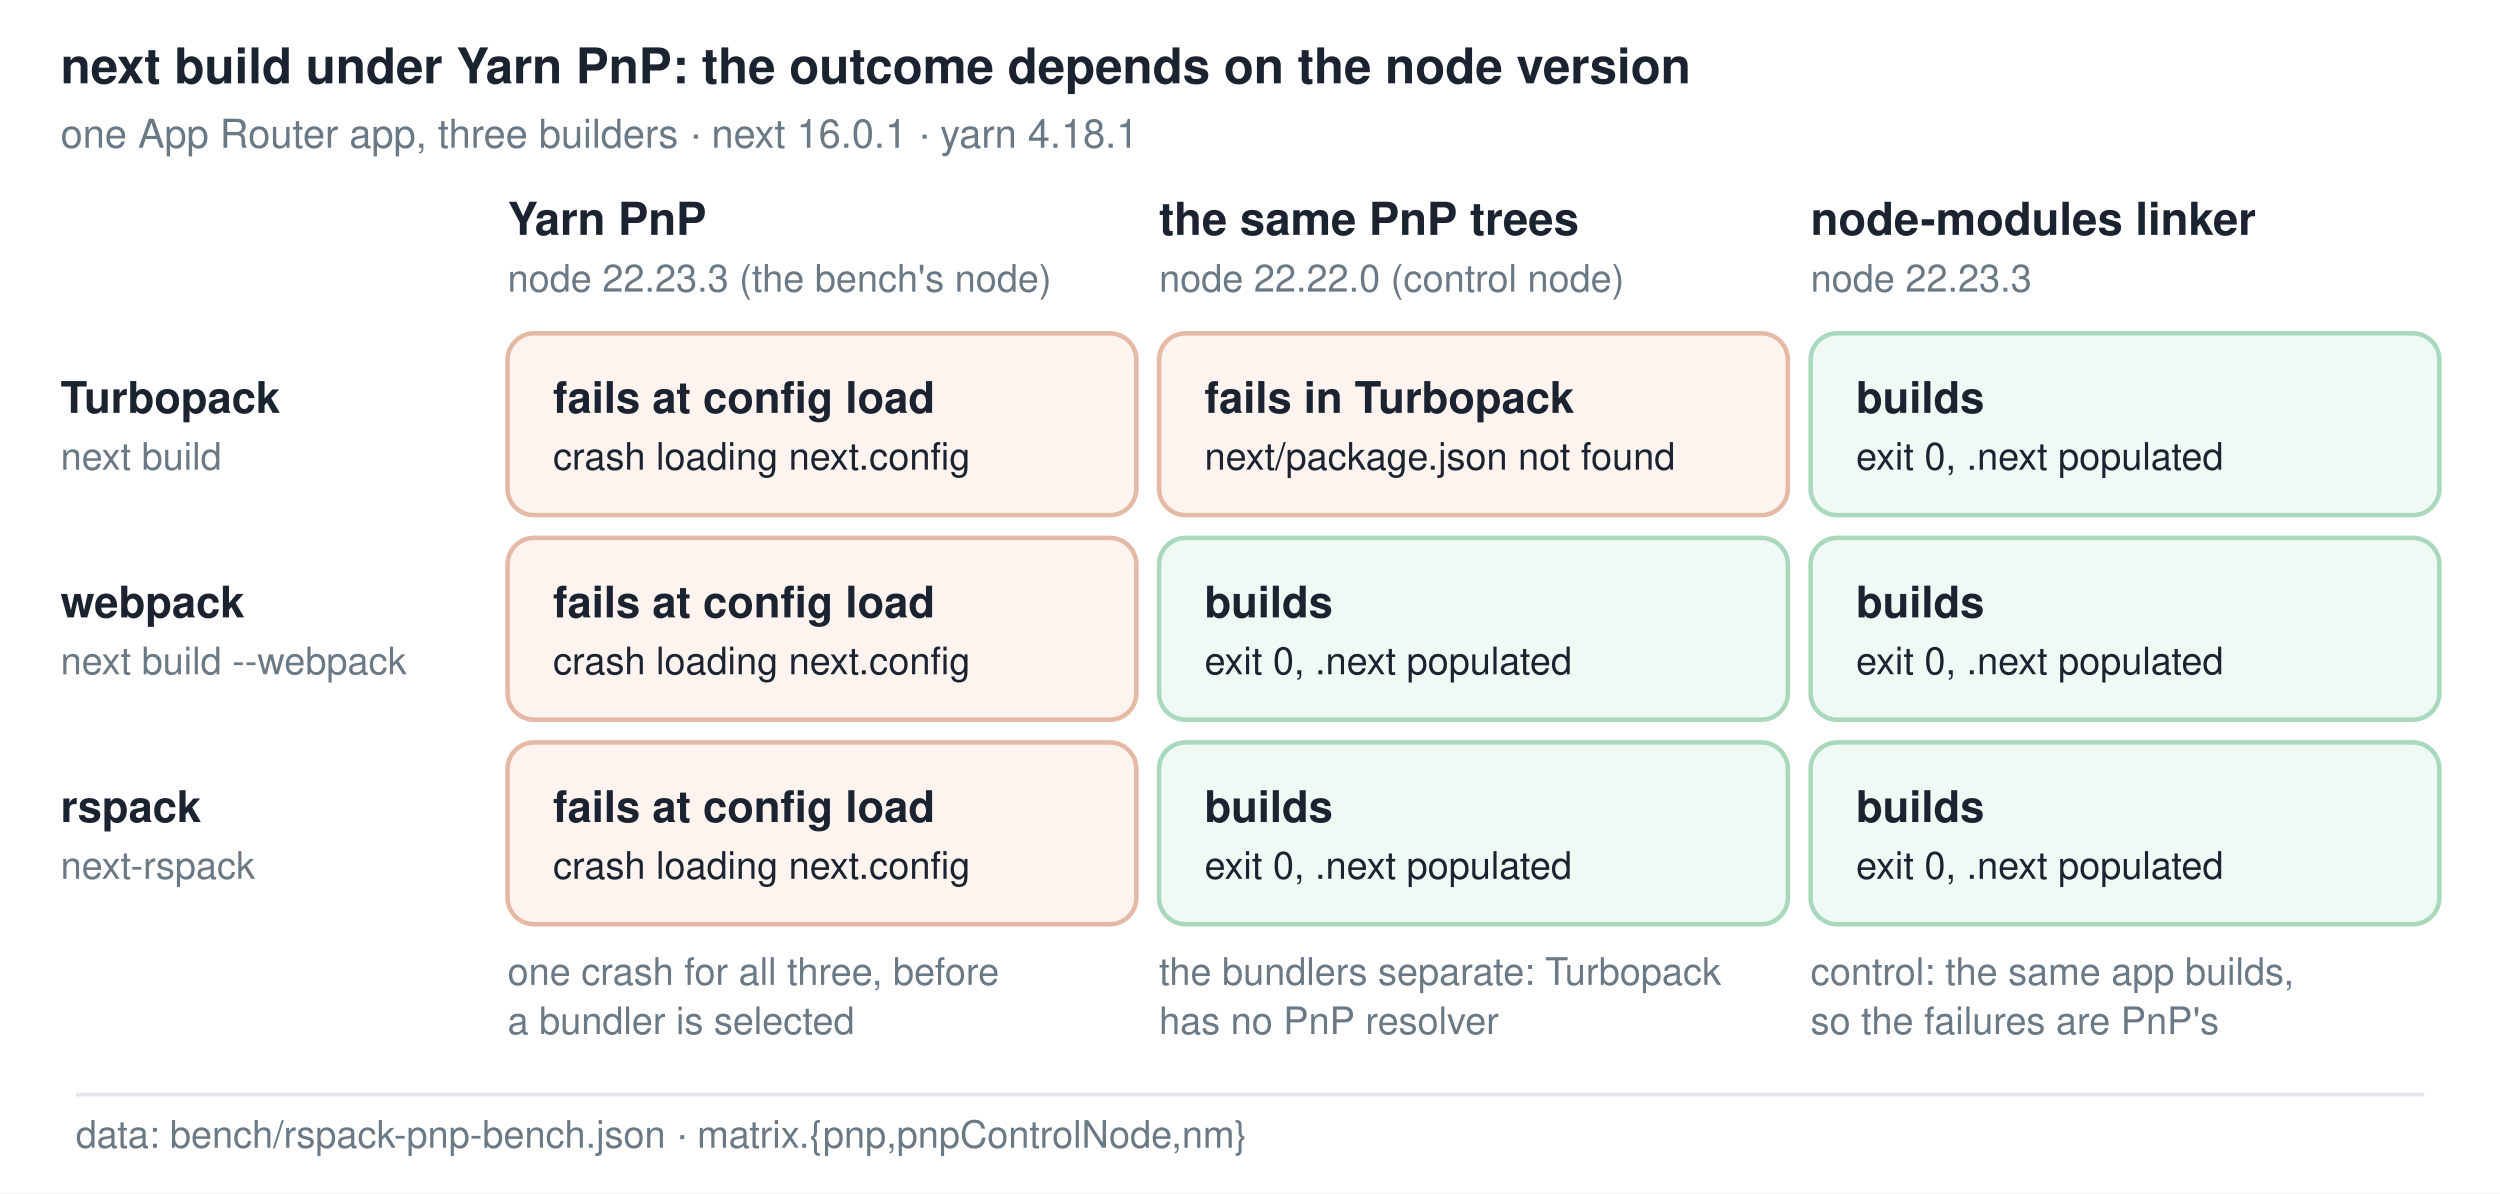
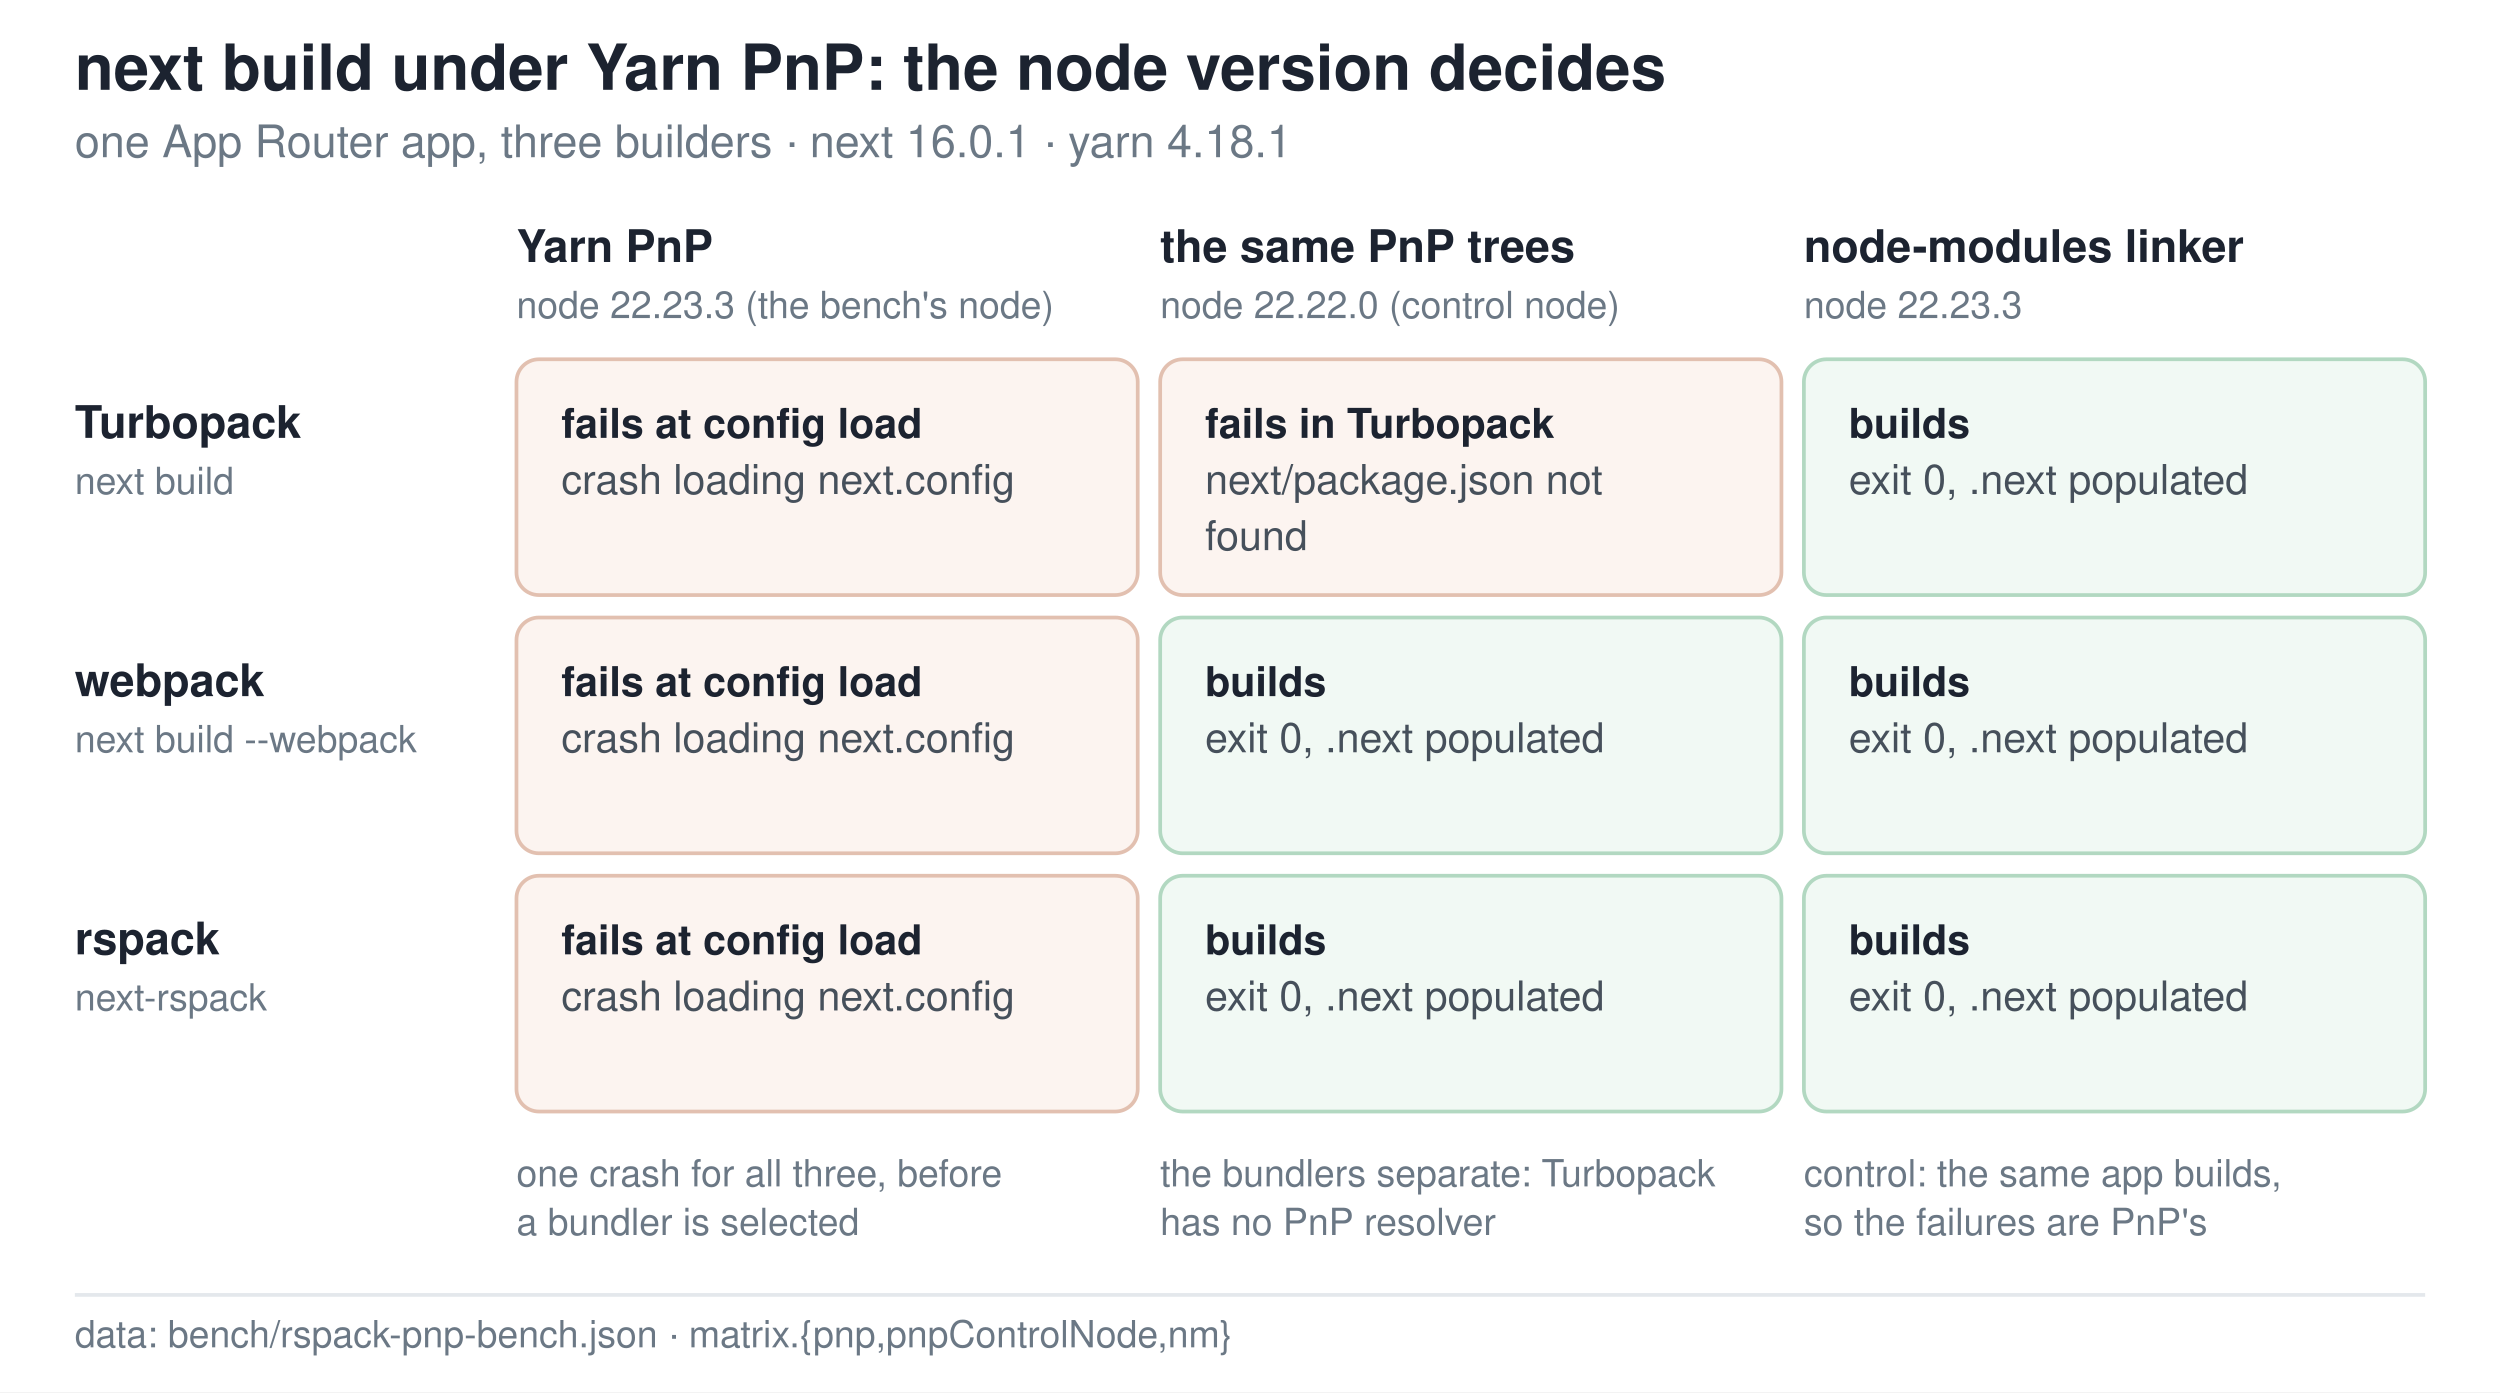
- <svg xmlns="http://www.w3.org/2000/svg" width="660" height="315" viewBox="0 0 660 315" role="img" aria-label="next build under Yarn PnP by node version: on node 22.23.3 Turbopack, webpack and rspack all crash while loading next.config, before a bundler is selected; the same PnP trees on node 22.22.0 build with webpack and rspack while Turbopack fails to resolve next/package.json; under the node-modules linker on node 22.23.3 all three build." font-family="system-ui,-apple-system,Segoe UI,Helvetica,Arial,sans-serif" style="font-variant-numeric:tabular-nums">
+ <svg xmlns="http://www.w3.org/2000/svg" width="668" height="372" viewBox="0 0 668 372" role="img" aria-label="next build under Yarn PnP by node version: on node 22.23.3 Turbopack, webpack and rspack all crash while loading next.config, before a bundler is selected; the same PnP trees on node 22.22.0 build with webpack and rspack while Turbopack fails to resolve next/package.json; under the node-modules linker on node 22.23.3 all three build." font-family="system-ui,-apple-system,Segoe UI,Helvetica,Arial,sans-serif" style="font-variant-numeric:tabular-nums">
  <style>@media (prefers-color-scheme: dark){
rect[fill="#ffffff"]{fill:#0d1117}
text[fill="#1c2330"]{fill:#e2e7ec}
text[fill="#6b7885"]{fill:#9aa6b1}
text[fill="#1a73e8"]{fill:#6ba3f5}
line[stroke="#e4e8ec"]{stroke:#2b333c}
rect[stroke="#e4e8ec"]{stroke:#39424c}
rect[fill="#e4e8ec"]{fill:#2b333c}
line[stroke="#6b7885"],path[stroke="#6b7885"],polyline[stroke="#6b7885"]{stroke:#8b98a4}
path[fill="#6b7885"]{fill:#8b98a4}
- rect[fill="#eef3fb"]{fill:#1f2f45}rect[stroke="#b9cdec"]{stroke:#3d5a85}
- rect[fill="#f0faf5"]{fill:#173029}rect[stroke="#a9d8bd"]{stroke:#2e6b52}
- rect[fill="#fdf3ef"]{fill:#331f18}rect[stroke="#e4b9a6"]{stroke:#7a4630}
- rect[fill="#fbf6e9"]{fill:#c9a13b;fill-opacity:.14}rect[stroke="#eee3bb"]{stroke:#7a6224}
- rect[fill="#e4b9a6"]{fill:#7a4630}
+ line[stroke="#8794a1"],path[stroke="#8794a1"],polyline[stroke="#8794a1"]{stroke:#6f7c88}
+ path[fill="#8794a1"]{fill:#6f7c88}
+ circle[stroke="#8794a1"]{stroke:#6f7c88}rect[stroke="#8794a1"]{stroke:#6f7c88}circle[fill="#8794a1"]{fill:#6f7c88}
+ rect[fill="#f3f6fb"]{fill:#172435}rect[stroke="#c5d4ea"]{stroke:#34507a}rect[fill="#c5d4ea"]{fill:#34507a}
+ rect[fill="#f1f9f4"]{fill:#13281f}rect[stroke="#b2d8c1"]{stroke:#2c6049}rect[fill="#b2d8c1"]{fill:#2c6049}
+ rect[fill="#fcf4f0"]{fill:#2b1b15}rect[stroke="#e2c0b0"]{stroke:#6c4232}rect[fill="#e2c0b0"]{fill:#6c4232}
+ rect[fill="#fbf7ea"]{fill:#2a2414}rect[stroke="#e6d8a8"]{stroke:#6e5a24}rect[fill="#e6d8a8"]{fill:#6e5a24}
+ rect[fill="#eff1f4"]{fill:#1a2029}rect[stroke="#b8c0ca"]{stroke:#465260}rect[fill="#b8c0ca"]{fill:#465260}
+ rect[fill="#e8f4f6"]{fill:#0f2529}rect[stroke="#a6d0d9"]{stroke:#2a6470}rect[fill="#a6d0d9"]{fill:#2a6470}
+ rect[fill="#3f4b5b"]{fill:#c3cfdc}
+ circle[fill="#ffffff"]{fill:#0d1117}
text[fill="#146b3a"]{fill:#5cc48c}
text[fill="#46505b"]{fill:#aab4be}
text[fill="#8f2a23"]{fill:#f0847b}
polyline[stroke="#3a4656"]{stroke:#a7b6c8}circle[fill="#3a4656"],rect[fill="#3a4656"]{fill:#a7b6c8}
text[fill="#3a4656"]{fill:#a7b6c8}
}</style>
-   <rect width="660" height="315" fill="#ffffff" />
-   <text x="16" y="22" font-size="13" fill="#1c2330" font-weight="600">next build under Yarn PnP: the outcome depends on the node version</text>
-   <text x="16" y="39" font-size="10.5" fill="#6b7885">one App Router app, three builders · next 16.0.1 · yarn 4.18.1</text>
-   <text x="16" y="109" font-size="11.5" fill="#1c2330" font-weight="600">Turbopack</text>
-   <text x="16" y="124" font-size="10" fill="#6b7885">next build</text>
-   <text x="16" y="163" font-size="11.5" fill="#1c2330" font-weight="600">webpack</text>
-   <text x="16" y="178" font-size="10" fill="#6b7885">next build --webpack</text>
-   <text x="16" y="217" font-size="11.5" fill="#1c2330" font-weight="600">rspack</text>
-   <text x="16" y="232" font-size="10" fill="#6b7885">next-rspack</text>
-   <text x="134" y="62" font-size="12" fill="#1c2330" font-weight="600">Yarn PnP</text>
-   <text x="134" y="77" font-size="10" fill="#6b7885">node 22.23.3 (the bench's node)</text>
-   <rect x="134" y="88" width="166" height="48" rx="7" fill="#fdf3ef" stroke="#e4b9a6" stroke-width="1.2" />
-   <text x="146" y="109" font-size="11.5" fill="#1c2330" font-weight="600">fails at config load</text>
-   <text x="146" y="124" font-size="10" fill="#1c2330">crash loading next.config</text>
-   <rect x="134" y="142" width="166" height="48" rx="7" fill="#fdf3ef" stroke="#e4b9a6" stroke-width="1.2" />
-   <text x="146" y="163" font-size="11.5" fill="#1c2330" font-weight="600">fails at config load</text>
-   <text x="146" y="178" font-size="10" fill="#1c2330">crash loading next.config</text>
-   <rect x="134" y="196" width="166" height="48" rx="7" fill="#fdf3ef" stroke="#e4b9a6" stroke-width="1.2" />
-   <text x="146" y="217" font-size="11.5" fill="#1c2330" font-weight="600">fails at config load</text>
-   <text x="146" y="232" font-size="10" fill="#1c2330">crash loading next.config</text>
-   <text x="134" y="260" font-size="10" fill="#6b7885">one crash for all three, before</text>
-   <text x="134" y="273" font-size="10" fill="#6b7885">a bundler is selected</text>
-   <text x="306" y="62" font-size="12" fill="#1c2330" font-weight="600">the same PnP trees</text>
-   <text x="306" y="77" font-size="10" fill="#6b7885">node 22.22.0 (control node)</text>
-   <rect x="306" y="88" width="166" height="48" rx="7" fill="#fdf3ef" stroke="#e4b9a6" stroke-width="1.2" />
-   <text x="318" y="109" font-size="11.5" fill="#1c2330" font-weight="600">fails in Turbopack</text>
-   <text x="318" y="124" font-size="10" fill="#1c2330">next/package.json not found</text>
-   <rect x="306" y="142" width="166" height="48" rx="7" fill="#f0faf5" stroke="#a9d8bd" stroke-width="1.2" />
-   <text x="318" y="163" font-size="11.5" fill="#1c2330" font-weight="600">builds</text>
-   <text x="318" y="178" font-size="10" fill="#1c2330">exit 0, .next populated</text>
-   <rect x="306" y="196" width="166" height="48" rx="7" fill="#f0faf5" stroke="#a9d8bd" stroke-width="1.2" />
-   <text x="318" y="217" font-size="11.5" fill="#1c2330" font-weight="600">builds</text>
-   <text x="318" y="232" font-size="10" fill="#1c2330">exit 0, .next populated</text>
-   <text x="306" y="260" font-size="10" fill="#6b7885">the bundlers separate: Turbopack</text>
-   <text x="306" y="273" font-size="10" fill="#6b7885">has no PnP resolver</text>
-   <text x="478" y="62" font-size="12" fill="#1c2330" font-weight="600">node-modules linker</text>
-   <text x="478" y="77" font-size="10" fill="#6b7885">node 22.23.3</text>
-   <rect x="478" y="88" width="166" height="48" rx="7" fill="#f0faf5" stroke="#a9d8bd" stroke-width="1.2" />
-   <text x="490" y="109" font-size="11.5" fill="#1c2330" font-weight="600">builds</text>
-   <text x="490" y="124" font-size="10" fill="#1c2330">exit 0, .next populated</text>
-   <rect x="478" y="142" width="166" height="48" rx="7" fill="#f0faf5" stroke="#a9d8bd" stroke-width="1.2" />
-   <text x="490" y="163" font-size="11.5" fill="#1c2330" font-weight="600">builds</text>
-   <text x="490" y="178" font-size="10" fill="#1c2330">exit 0, .next populated</text>
-   <rect x="478" y="196" width="166" height="48" rx="7" fill="#f0faf5" stroke="#a9d8bd" stroke-width="1.2" />
-   <text x="490" y="217" font-size="11.5" fill="#1c2330" font-weight="600">builds</text>
-   <text x="490" y="232" font-size="10" fill="#1c2330">exit 0, .next populated</text>
-   <text x="478" y="260" font-size="10" fill="#6b7885">control: the same app builds,</text>
-   <text x="478" y="273" font-size="10" fill="#6b7885">so the failures are PnP's</text>
-   <line x1="20" y1="289" x2="640" y2="289" stroke="#e4e8ec" />
-   <text x="20" y="303" font-size="10" fill="#6b7885">data: bench/rspack-pnp-bench.json · matrix.{pnp,pnpControlNode,nm}</text>
+   <rect width="668" height="372" fill="#ffffff" />
+   <g transform="translate(4 0)">
+     <text x="16" y="24" font-size="17" fill="#1c2330" font-weight="650">next build under Yarn PnP: the node version decides</text>
+     <text x="16" y="42" font-size="12" fill="#6b7885">one App Router app, three builders · next 16.0.1 · yarn 4.18.1</text>
+     <text x="16" y="117" font-size="12" fill="#1c2330" font-weight="600">Turbopack</text>
+     <text x="16" y="132" font-size="10" fill="#6b7885">next build</text>
+     <text x="16" y="186" font-size="12" fill="#1c2330" font-weight="600">webpack</text>
+     <text x="16" y="201" font-size="10" fill="#6b7885">next build --webpack</text>
+     <text x="16" y="255" font-size="12" fill="#1c2330" font-weight="600">rspack</text>
+     <text x="16" y="270" font-size="10" fill="#6b7885">next-rspack</text>
+     <text x="134" y="70" font-size="12" fill="#1c2330" font-weight="600">Yarn PnP</text>
+     <text x="134" y="85" font-size="10" fill="#6b7885">node 22.23.3 (the bench's node)</text>
+     <rect x="134" y="96" width="166" height="63" rx="6" fill="#fcf4f0" stroke="#e2c0b0" stroke-width="1" />
+     <text x="146" y="117" font-size="11" fill="#1c2330" font-weight="600">fails at config load</text>
+     <text x="146" y="132" font-size="11" fill="#46505b">crash loading next.config</text>
+     <rect x="134" y="165" width="166" height="63" rx="6" fill="#fcf4f0" stroke="#e2c0b0" stroke-width="1" />
+     <text x="146" y="186" font-size="11" fill="#1c2330" font-weight="600">fails at config load</text>
+     <text x="146" y="201" font-size="11" fill="#46505b">crash loading next.config</text>
+     <rect x="134" y="234" width="166" height="63" rx="6" fill="#fcf4f0" stroke="#e2c0b0" stroke-width="1" />
+     <text x="146" y="255" font-size="11" fill="#1c2330" font-weight="600">fails at config load</text>
+     <text x="146" y="270" font-size="11" fill="#46505b">crash loading next.config</text>
+     <text x="134" y="317" font-size="10" fill="#6b7885">one crash for all three, before</text>
+     <text x="134" y="330" font-size="10" fill="#6b7885">a bundler is selected</text>
+     <text x="306" y="70" font-size="12" fill="#1c2330" font-weight="600">the same PnP trees</text>
+     <text x="306" y="85" font-size="10" fill="#6b7885">node 22.22.0 (control node)</text>
+     <rect x="306" y="96" width="166" height="63" rx="6" fill="#fcf4f0" stroke="#e2c0b0" stroke-width="1" />
+     <text x="318" y="117" font-size="11" fill="#1c2330" font-weight="600">fails in Turbopack</text>
+     <text x="318" y="132" font-size="11" fill="#46505b">next/package.json not</text>
+     <text x="318" y="147" font-size="11" fill="#46505b">found</text>
+     <rect x="306" y="165" width="166" height="63" rx="6" fill="#f1f9f4" stroke="#b2d8c1" stroke-width="1" />
+     <text x="318" y="186" font-size="11" fill="#1c2330" font-weight="600">builds</text>
+     <text x="318" y="201" font-size="11" fill="#46505b">exit 0, .next populated</text>
+     <rect x="306" y="234" width="166" height="63" rx="6" fill="#f1f9f4" stroke="#b2d8c1" stroke-width="1" />
+     <text x="318" y="255" font-size="11" fill="#1c2330" font-weight="600">builds</text>
+     <text x="318" y="270" font-size="11" fill="#46505b">exit 0, .next populated</text>
+     <text x="306" y="317" font-size="10" fill="#6b7885">the bundlers separate: Turbopack</text>
+     <text x="306" y="330" font-size="10" fill="#6b7885">has no PnP resolver</text>
+     <text x="478" y="70" font-size="12" fill="#1c2330" font-weight="600">node-modules linker</text>
+     <text x="478" y="85" font-size="10" fill="#6b7885">node 22.23.3</text>
+     <rect x="478" y="96" width="166" height="63" rx="6" fill="#f1f9f4" stroke="#b2d8c1" stroke-width="1" />
+     <text x="490" y="117" font-size="11" fill="#1c2330" font-weight="600">builds</text>
+     <text x="490" y="132" font-size="11" fill="#46505b">exit 0, .next populated</text>
+     <rect x="478" y="165" width="166" height="63" rx="6" fill="#f1f9f4" stroke="#b2d8c1" stroke-width="1" />
+     <text x="490" y="186" font-size="11" fill="#1c2330" font-weight="600">builds</text>
+     <text x="490" y="201" font-size="11" fill="#46505b">exit 0, .next populated</text>
+     <rect x="478" y="234" width="166" height="63" rx="6" fill="#f1f9f4" stroke="#b2d8c1" stroke-width="1" />
+     <text x="490" y="255" font-size="11" fill="#1c2330" font-weight="600">builds</text>
+     <text x="490" y="270" font-size="11" fill="#46505b">exit 0, .next populated</text>
+     <text x="478" y="317" font-size="10" fill="#6b7885">control: the same app builds,</text>
+     <text x="478" y="330" font-size="10" fill="#6b7885">so the failures are PnP's</text>
+     <line x1="16" y1="346" x2="644" y2="346" stroke="#e4e8ec" />
+     <text x="16" y="360" font-size="10" fill="#6b7885">data: bench/rspack-pnp-bench.json · matrix.{pnp,pnpControlNode,nm}</text>
+   </g>
</svg>
